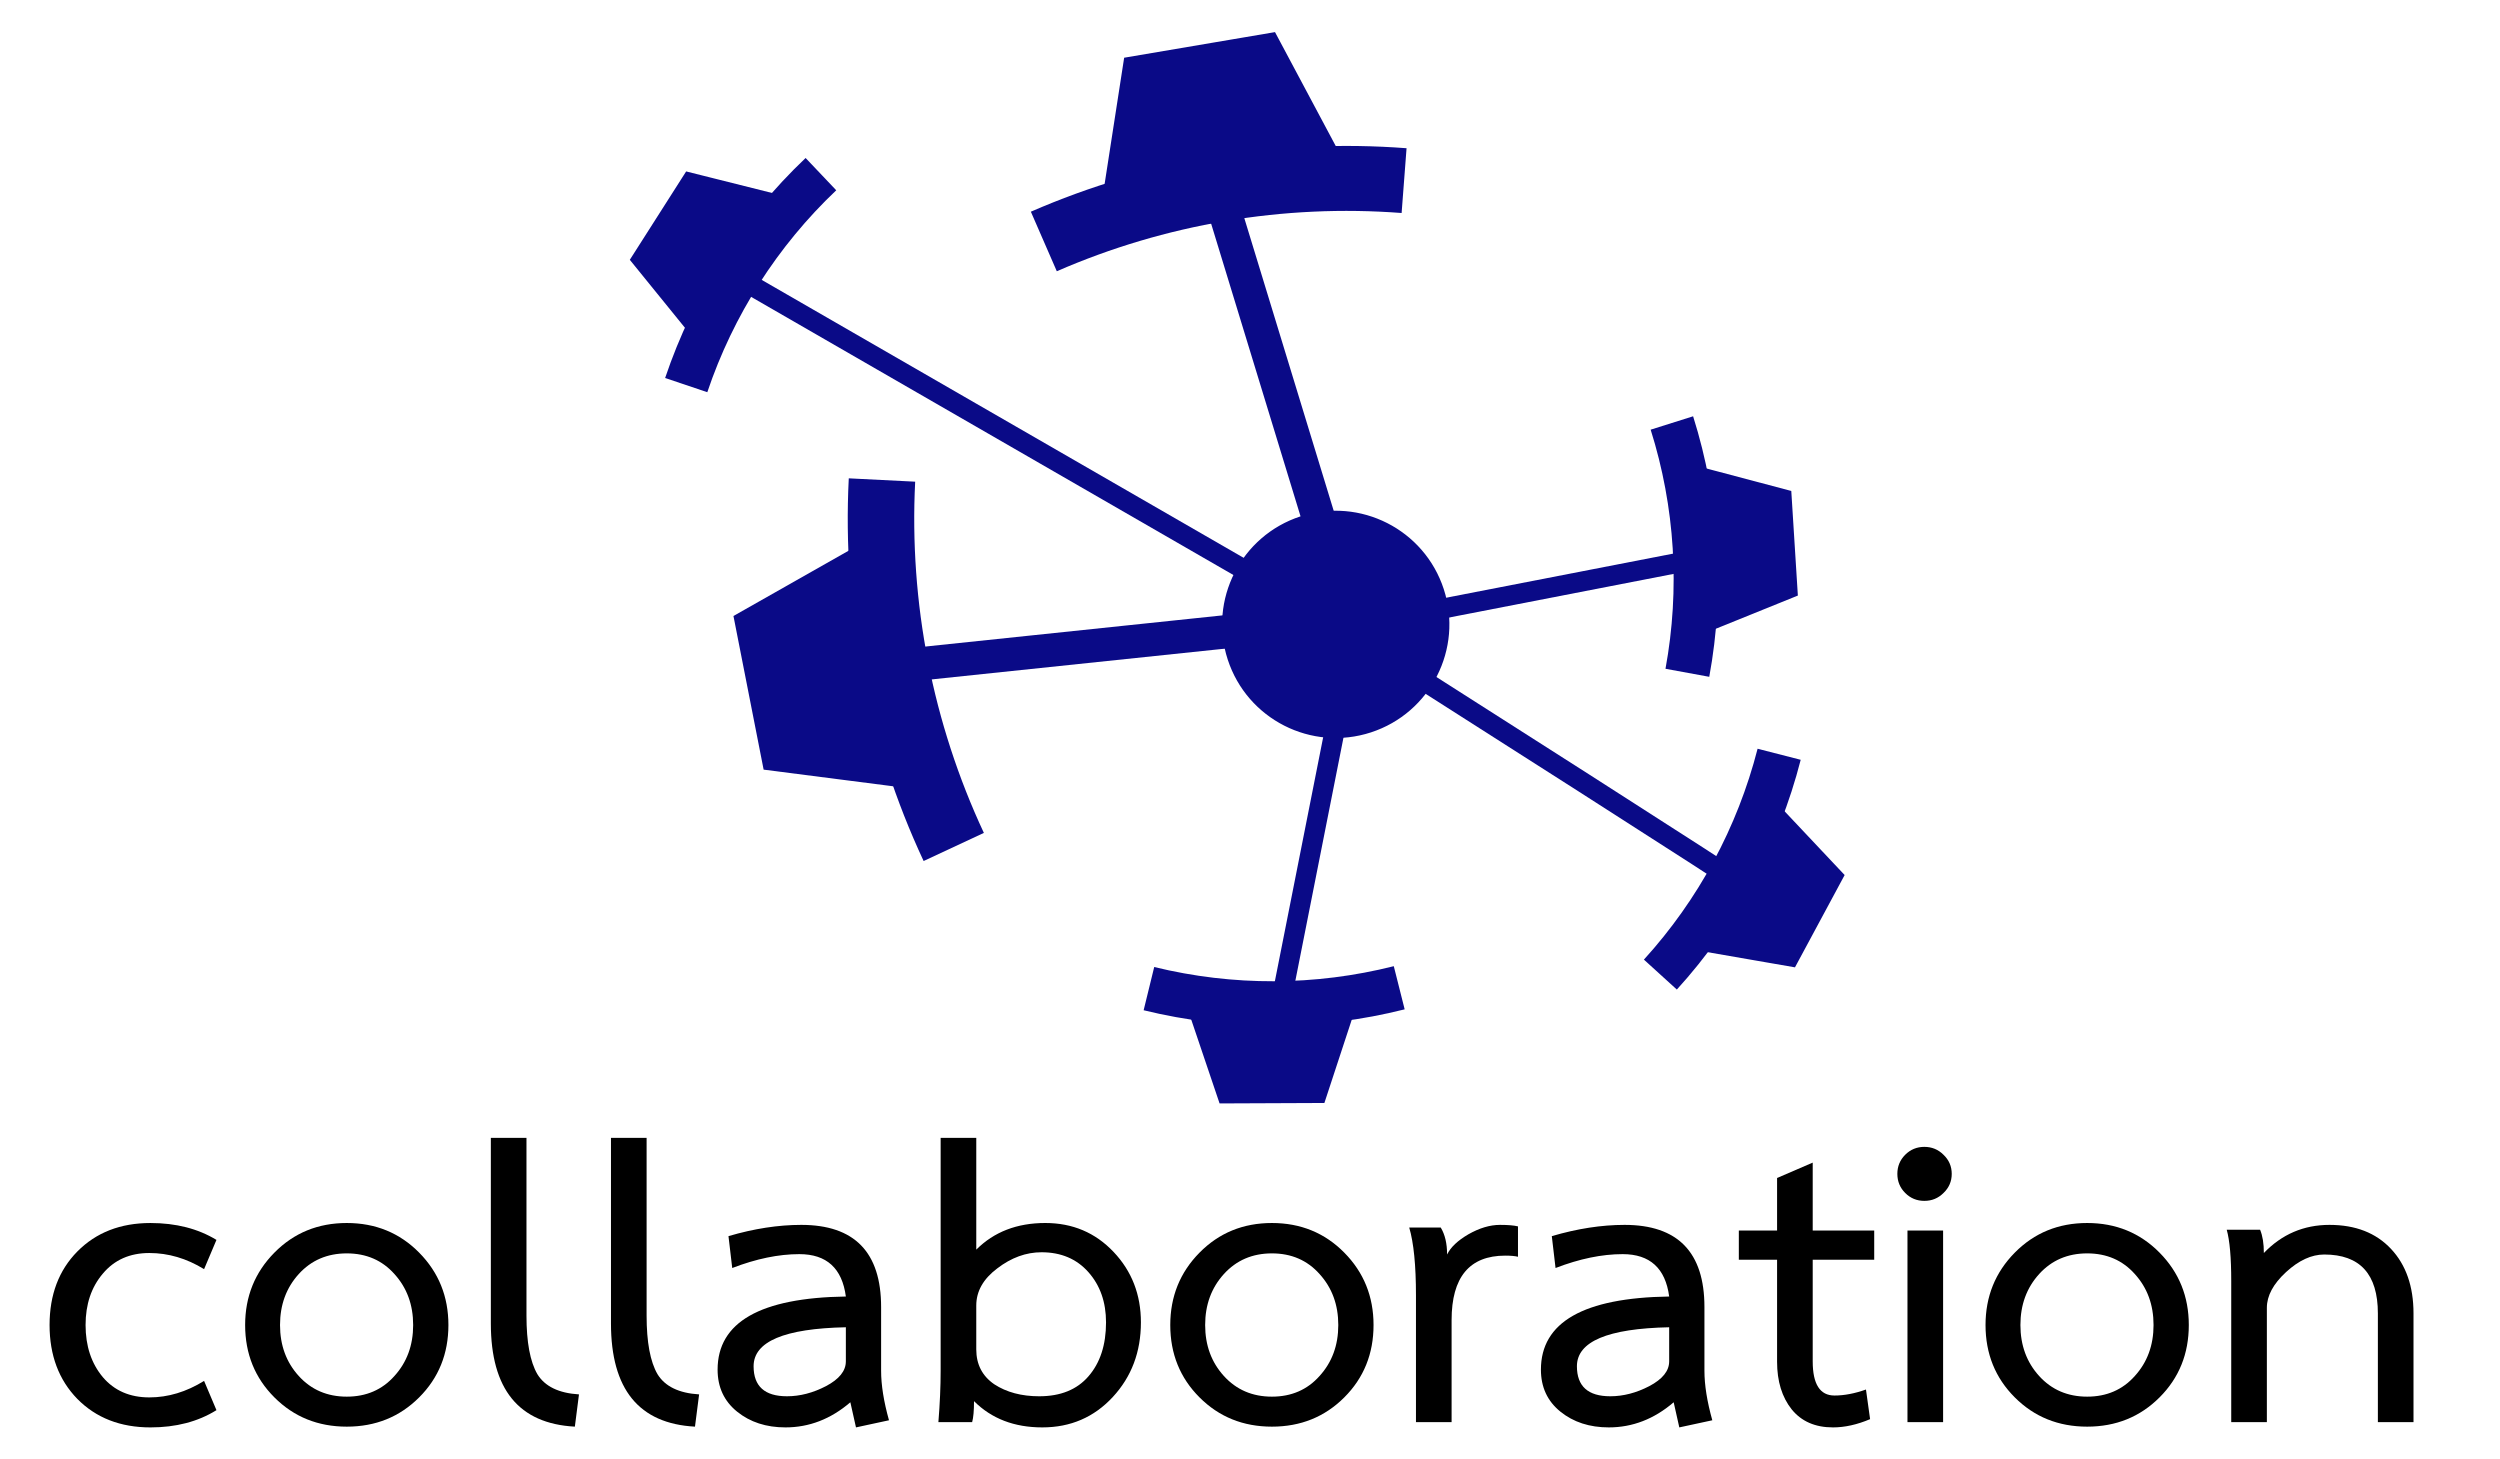
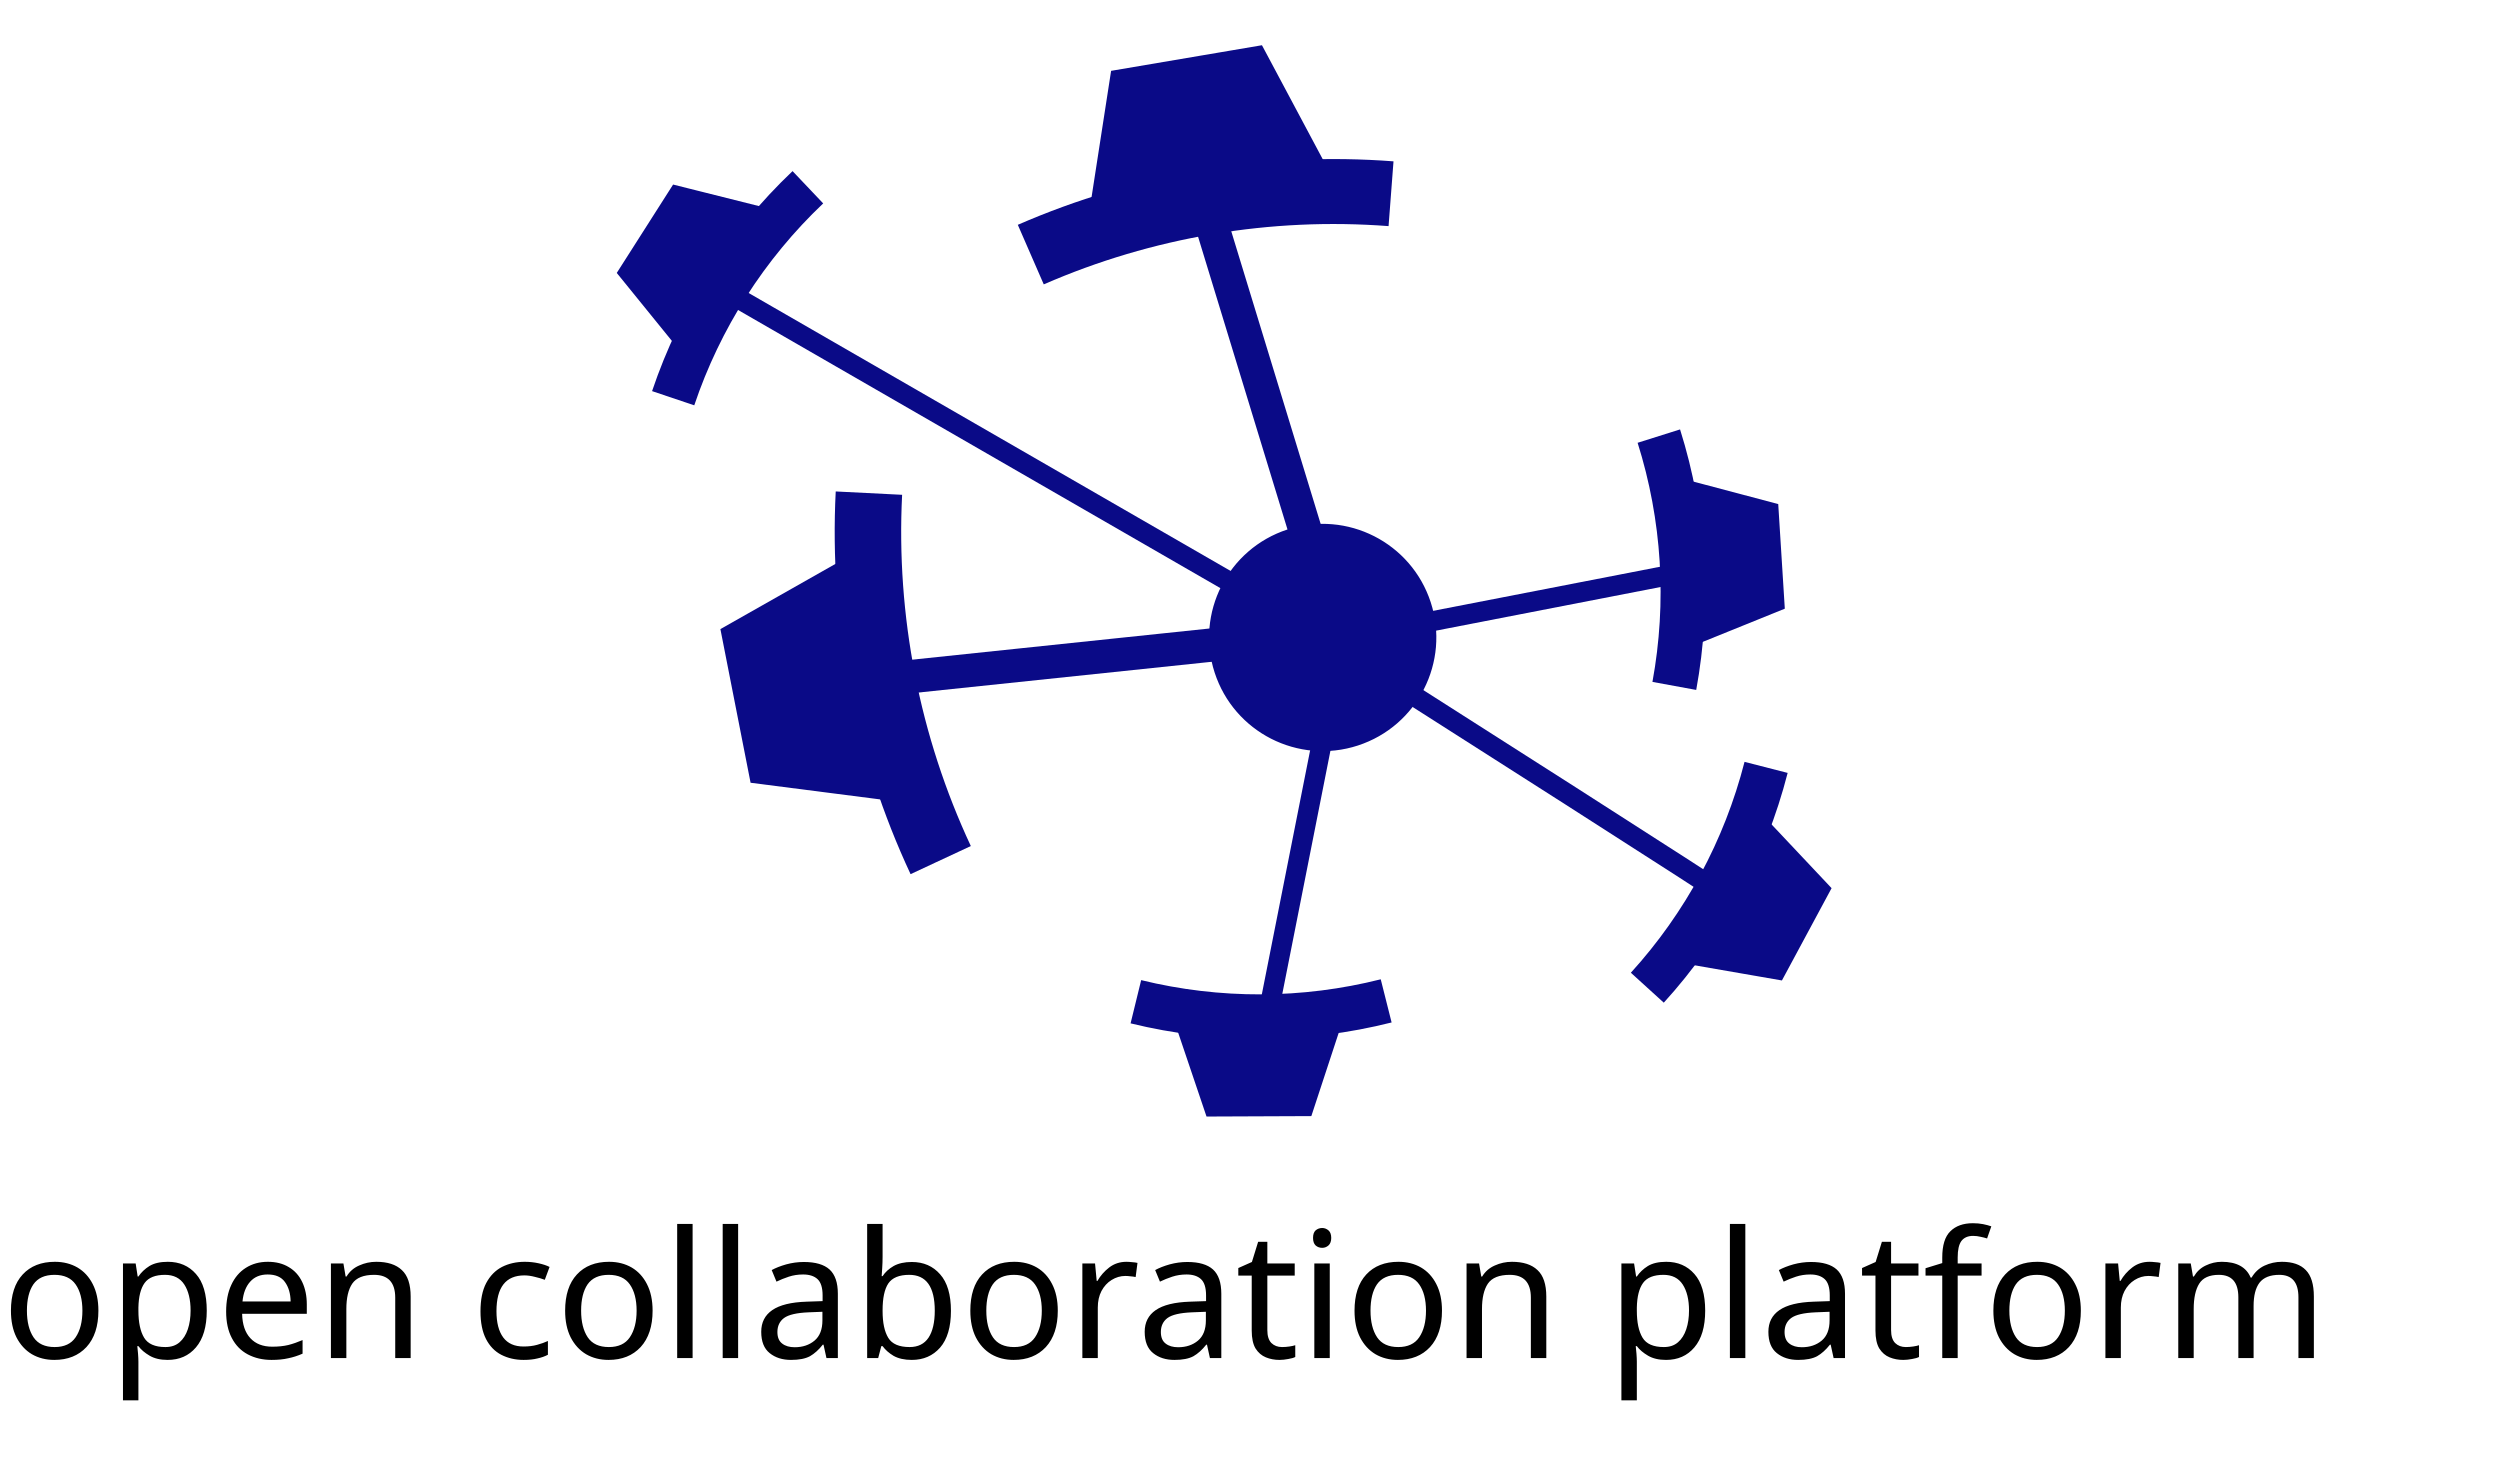
<svg xmlns="http://www.w3.org/2000/svg" width="60mm" height="35mm" viewBox="0 0 212.598 124.016" id="svg4842" version="1.1">
  <defs id="defs4844" />
  <g id="layer1" transform="translate(0,-928.2167)">
-     <g id="g5461" transform="matrix(0.5390743,-0.1756901,0.1756901,0.5390743,-110.2998,472.5186)">
-       <g style="fill:#0a0a87;fill-opacity:1;stroke:#0a0a87;stroke-opacity:1" id="g4715" transform="matrix(-0.01465661,-0.9998927,0.9998927,-0.01465661,-868.919,1202.938)">
+     <g id="g5461" transform="matrix(0.5390743,-0.1756901,0.1756901,0.5390743,-111.4096,473.6342)">
+       <g style="fill:#0a0a87;fill-opacity:1;stroke:#0a0a87;stroke-opacity:1" id="g4715" transform="rotate(-90.83979,158.2579,1029.607)">
        <path style="fill:#0a0a87;fill-opacity:1;fill-rule:evenodd;stroke:#0a0a87;stroke-width:1px;stroke-linecap:butt;stroke-linejoin:miter;stroke-opacity:1" d="m 284.19,893.093 14.843,-5.449 9.357,11.724 -8.605,13.265 z" id="path4717" />
-         <path style="fill:#0a0a87;fill-opacity:1;stroke:#0a0a87;stroke-width:6.675;stroke-linecap:butt;stroke-linejoin:round;stroke-miterlimit:4;stroke-dasharray:none;stroke-opacity:1" id="path4719" d="m -927.947,82.744 a 77.87,77.87 0 0 1 -33.673,16.597" transform="matrix(-0.2132025,-0.977008,0.977008,-0.2132025,0,0)" />
+         <path style="fill:#0a0a87;fill-opacity:1;stroke:#0a0a87;stroke-width:6.675;stroke-linecap:butt;stroke-linejoin:round;stroke-miterlimit:4;stroke-dasharray:none;stroke-opacity:1" id="path4719" d="m -927.947,82.744 a 77.87,77.87 0 0 1 -33.673,16.597" transform="rotate(-102.3101)" />
      </g>
-       <g style="fill:#0a0a87;fill-opacity:1;stroke:#0a0a87;stroke-opacity:1" transform="matrix(0.6011143,0.7991632,-0.7991632,0.6011143,697.5839,205.384)" id="g4727">
+       <g style="fill:#0a0a87;fill-opacity:1;stroke:#0a0a87;stroke-opacity:1" transform="rotate(53.05026,143.0496,801.4927)" id="g4727">
        <path style="fill:#0a0a87;fill-opacity:1;fill-rule:evenodd;stroke:#0a0a87;stroke-width:1px;stroke-linecap:butt;stroke-linejoin:miter;stroke-opacity:1" d="m 284.19,893.093 14.843,-5.449 9.357,11.724 -8.605,13.265 z" id="path4729" />
-         <path style="fill:#0a0a87;fill-opacity:1;stroke:#0a0a87;stroke-width:6.675;stroke-linecap:butt;stroke-linejoin:round;stroke-miterlimit:4;stroke-dasharray:none;stroke-opacity:1" id="path4731" d="m -927.947,82.744 a 77.87,77.87 0 0 1 -33.673,16.597" transform="matrix(-0.2132025,-0.977008,0.977008,-0.2132025,0,0)" />
+         <path style="fill:#0a0a87;fill-opacity:1;stroke:#0a0a87;stroke-width:6.675;stroke-linecap:butt;stroke-linejoin:round;stroke-miterlimit:4;stroke-dasharray:none;stroke-opacity:1" id="path4731" d="m -927.947,82.744 a 77.87,77.87 0 0 1 -33.673,16.597" transform="rotate(-102.3101)" />
      </g>
-       <g style="fill:#0a0a87;fill-opacity:1;stroke:#0a0a87;stroke-opacity:1" id="g4733" transform="matrix(-0.8329445,0.5533567,-0.5533567,-0.8329445,813.5841,1616.59)">
+       <g style="fill:#0a0a87;fill-opacity:1;stroke:#0a0a87;stroke-opacity:1" id="g4733" transform="rotate(146.4024,162.7719,931.1033)">
        <path id="path4735" d="m 284.19,893.093 14.843,-5.449 9.357,11.724 -8.605,13.265 z" style="fill:#0a0a87;fill-opacity:1;fill-rule:evenodd;stroke:#0a0a87;stroke-width:1px;stroke-linecap:butt;stroke-linejoin:miter;stroke-opacity:1" />
-         <path transform="matrix(-0.2132025,-0.977008,0.977008,-0.2132025,0,0)" d="m -927.947,82.744 a 77.87,77.87 0 0 1 -33.673,16.597" id="path4737" style="fill:#0a0a87;fill-opacity:1;stroke:#0a0a87;stroke-width:6.675;stroke-linecap:butt;stroke-linejoin:round;stroke-miterlimit:4;stroke-dasharray:none;stroke-opacity:1" />
+         <path transform="rotate(-102.3101)" d="m -927.947,82.744 a 77.87,77.87 0 0 1 -33.673,16.597" id="path4737" style="fill:#0a0a87;fill-opacity:1;stroke:#0a0a87;stroke-width:6.675;stroke-linecap:butt;stroke-linejoin:round;stroke-miterlimit:4;stroke-dasharray:none;stroke-opacity:1" />
      </g>
      <g style="fill:#0a0a87;fill-opacity:1;stroke:#0a0a87;stroke-opacity:1" transform="matrix(1.067737,-0.9953363,0.9953363,1.067737,-1108.84,235.5924)" id="g4745">
        <path id="path4747" d="m 284.19,893.093 14.843,-5.449 9.357,11.724 -8.605,13.265 z" style="fill:#0a0a87;fill-opacity:1;fill-rule:evenodd;stroke:#0a0a87;stroke-width:1px;stroke-linecap:butt;stroke-linejoin:miter;stroke-opacity:1" />
-         <path transform="matrix(-0.2132025,-0.977008,0.977008,-0.2132025,0,0)" d="m -927.947,82.744 a 77.87,77.87 0 0 1 -33.673,16.597" id="path4749" style="fill:#0a0a87;fill-opacity:1;stroke:#0a0a87;stroke-width:6.675;stroke-linecap:butt;stroke-linejoin:round;stroke-miterlimit:4;stroke-dasharray:none;stroke-opacity:1" />
+         <path transform="rotate(-102.3101)" d="m -927.947,82.744 a 77.87,77.87 0 0 1 -33.673,16.597" id="path4749" style="fill:#0a0a87;fill-opacity:1;stroke:#0a0a87;stroke-width:6.675;stroke-linecap:butt;stroke-linejoin:round;stroke-miterlimit:4;stroke-dasharray:none;stroke-opacity:1" />
      </g>
-       <g style="fill:#0a0a87;fill-opacity:1;stroke:#0a0a87;stroke-opacity:1" id="g4751" transform="matrix(0.08840646,0.9960846,-0.9960846,0.08840646,1015.423,658.515)">
+       <g style="fill:#0a0a87;fill-opacity:1;stroke:#0a0a87;stroke-opacity:1" id="g4751" transform="rotate(84.92806,147.9366,884.0259)">
        <path style="fill:#0a0a87;fill-opacity:1;fill-rule:evenodd;stroke:#0a0a87;stroke-width:1px;stroke-linecap:butt;stroke-linejoin:miter;stroke-opacity:1" d="m 284.19,893.093 14.843,-5.449 9.357,11.724 -8.605,13.265 z" id="path4753" />
-         <path style="fill:#0a0a87;fill-opacity:1;stroke:#0a0a87;stroke-width:6.675;stroke-linecap:butt;stroke-linejoin:round;stroke-miterlimit:4;stroke-dasharray:none;stroke-opacity:1" id="path4755" d="m -927.947,82.744 a 77.87,77.87 0 0 1 -33.673,16.597" transform="matrix(-0.2132025,-0.977008,0.977008,-0.2132025,0,0)" />
+         <path style="fill:#0a0a87;fill-opacity:1;stroke:#0a0a87;stroke-width:6.675;stroke-linecap:butt;stroke-linejoin:round;stroke-miterlimit:4;stroke-dasharray:none;stroke-opacity:1" id="path4755" d="m -927.947,82.744 a 77.87,77.87 0 0 1 -33.673,16.597" transform="rotate(-102.3101)" />
      </g>
      <g style="fill:#0a0a87;fill-opacity:1;stroke:#0a0a87;stroke-opacity:1" id="g4757" transform="matrix(-1.046485,-1.066116,1.066116,-1.046485,-623.552,2216.957)">
        <path id="path4759" d="m 284.19,893.093 14.843,-5.449 9.357,11.724 -8.605,13.265 z" style="fill:#0a0a87;fill-opacity:1;fill-rule:evenodd;stroke:#0a0a87;stroke-width:1px;stroke-linecap:butt;stroke-linejoin:miter;stroke-opacity:1" />
-         <path transform="matrix(-0.2132025,-0.977008,0.977008,-0.2132025,0,0)" d="m -927.947,82.744 a 77.87,77.87 0 0 1 -33.673,16.597" id="path4761" style="fill:#0a0a87;fill-opacity:1;stroke:#0a0a87;stroke-width:6.675;stroke-linecap:butt;stroke-linejoin:round;stroke-miterlimit:4;stroke-dasharray:none;stroke-opacity:1" />
+         <path transform="rotate(-102.3101)" d="m -927.947,82.744 a 77.87,77.87 0 0 1 -33.673,16.597" id="path4761" style="fill:#0a0a87;fill-opacity:1;stroke:#0a0a87;stroke-width:6.675;stroke-linecap:butt;stroke-linejoin:round;stroke-miterlimit:4;stroke-dasharray:none;stroke-opacity:1" />
      </g>
      <circle style="fill:#0a0a87;fill-opacity:1;stroke:#0a0a87;stroke-width:1.311;stroke-linecap:butt;stroke-linejoin:round;stroke-miterlimit:4;stroke-dasharray:none;stroke-opacity:1" id="circle4763" cx="97.378" cy="975.566" r="16.385" />
      <path id="path4779" d="m 29.858,900.15 c 67.933,75.509 67.933,75.509 67.933,75.509" style="fill:#0a0a87;fill-opacity:1;fill-rule:evenodd;stroke:#0a0a87;stroke-width:3;stroke-linecap:butt;stroke-linejoin:miter;stroke-miterlimit:4;stroke-dasharray:none;stroke-opacity:1" />
-       <path id="path4781" d="m 151.329,982.983 c -51.013,-6.313 -51.013,-6.313 -51.013,-6.313 l 0,0 0,0" style="fill:#0a0a87;fill-opacity:1;fill-rule:evenodd;stroke:#0a0a87;stroke-width:3;stroke-linecap:butt;stroke-linejoin:miter;stroke-miterlimit:4;stroke-dasharray:none;stroke-opacity:1" />
+       <path id="path4781" d="m 151.329,982.983 c -51.013,-6.313 -51.013,-6.313 -51.013,-6.313 v 0 0" style="fill:#0a0a87;fill-opacity:1;fill-rule:evenodd;stroke:#0a0a87;stroke-width:3;stroke-linecap:butt;stroke-linejoin:miter;stroke-miterlimit:4;stroke-dasharray:none;stroke-opacity:1" />
      <path id="path4783" d="m 99.559,977.679 c -28.284,50.508 -28.284,50.508 -28.284,50.508" style="fill:#0a0a87;fill-opacity:1;fill-rule:evenodd;stroke:#0a0a87;stroke-width:3;stroke-linecap:butt;stroke-linejoin:miter;stroke-miterlimit:4;stroke-dasharray:none;stroke-opacity:1" />
      <path id="path4785" d="m 100.316,979.195 c 43.437,52.781 43.184,52.781 43.184,52.781" style="fill:#0a0a87;fill-opacity:1;fill-rule:evenodd;stroke:#0a0a87;stroke-width:3;stroke-linecap:butt;stroke-linejoin:miter;stroke-miterlimit:4;stroke-dasharray:none;stroke-opacity:1" />
-       <path id="path4787" d="m 100.822,907.726 c -1.263,67.933 -1.263,67.933 -1.263,67.933 l 0,-0.253 -66.165,-14.142" style="fill:none;fill-opacity:1;fill-rule:evenodd;stroke:#0a0a87;stroke-width:5;stroke-linecap:butt;stroke-linejoin:miter;stroke-miterlimit:4;stroke-dasharray:none;stroke-opacity:1" />
+       <path id="path4787" d="m 100.822,907.726 c -1.263,67.933 -1.263,67.933 -1.263,67.933 v -0.253 l -66.165,-14.142" style="fill:none;fill-opacity:1;fill-rule:evenodd;stroke:#0a0a87;stroke-width:5;stroke-linecap:butt;stroke-linejoin:miter;stroke-miterlimit:4;stroke-dasharray:none;stroke-opacity:1" />
    </g>
-     <g transform="matrix(0.5669815,0,0,0.5669815,-1.611328,919.7015)" style="font-style:normal;font-variant:normal;font-weight:bold;font-stretch:normal;font-size:56.25px;line-height:125%;font-family:Laksaman;-inkscape-font-specification:'Laksaman, Bold';text-align:start;letter-spacing:0px;word-spacing:0px;writing-mode:lr-tb;text-anchor:start;fill:#000000;fill-opacity:1;stroke:none;stroke-width:1px;stroke-linecap:butt;stroke-linejoin:miter;stroke-opacity:1" id="flowRoot5487">
-       <path d="m 15.676,213.753 q 0,4.725 2.587,7.819 2.587,3.038 6.975,3.038 4.219,0 8.213,-2.475 l 1.856,4.388 q -4.162,2.587 -9.9,2.587 -6.75,0 -10.969,-4.275 -4.162,-4.275 -4.162,-11.081 0,-6.806 4.162,-11.025 4.219,-4.275 10.969,-4.275 5.737,0 9.9,2.531 l -1.856,4.388 q -3.938,-2.419 -8.213,-2.419 -4.388,0 -6.975,3.094 -2.587,3.038 -2.587,7.706 z" id="path5515" />
-       <path d="m 70.097,213.753 q 0,6.469 -4.388,10.856 -4.388,4.388 -10.856,4.388 -6.469,0 -10.856,-4.388 -4.388,-4.388 -4.388,-10.856 0,-6.412 4.388,-10.856 4.388,-4.444 10.856,-4.444 6.469,0 10.856,4.444 4.388,4.444 4.388,10.856 z m -15.244,10.744 q 4.388,0 7.144,-3.094 2.812,-3.094 2.812,-7.65 0,-4.556 -2.812,-7.65 -2.756,-3.094 -7.144,-3.094 -4.388,0 -7.2,3.094 -2.812,3.094 -2.812,7.65 0,4.556 2.812,7.65 2.812,3.094 7.2,3.094 z" id="path5517" />
-       <path d="m 89.061,228.996 q -12.6,-0.675 -12.6,-15.469 l 0,-27.844 5.344,0 0,26.663 q 0,5.963 1.631,8.775 1.688,2.756 6.244,3.038 l -0.619,4.838 z" id="path5519" />
-       <path d="m 107.079,228.996 q -12.6,-0.675 -12.6,-15.469 l 0,-27.844 5.344,0 0,26.663 q 0,5.963 1.631,8.775 1.688,2.756 6.244,3.038 l -0.619,4.838 z" id="path5521" />
-       <path d="m 120.652,229.109 q -4.331,0 -7.256,-2.362 -2.925,-2.362 -2.925,-6.3 0,-10.688 19.238,-10.969 -0.844,-6.356 -6.975,-6.356 -4.669,0 -10.069,2.081 l -0.562,-4.781 q 5.737,-1.688 10.912,-1.688 11.981,0 11.981,12.319 l 0,9.562 q 0,3.206 1.181,7.425 l -4.95,1.069 -0.844,-3.769 q -4.388,3.769 -9.731,3.769 z m 9.056,-9.9 0,-5.119 q -13.838,0.281 -13.838,5.85 0,4.5 5.006,4.5 2.925,0 5.85,-1.519 2.981,-1.575 2.981,-3.712 z" id="path5523" />
-       <path d="m 173.962,213.359 q 0,6.638 -4.219,11.194 -4.219,4.556 -10.575,4.556 -6.3,0 -10.238,-3.938 0,2.138 -0.281,3.15 l -5.062,0 q 0.338,-4.162 0.338,-7.706 l 0,-34.931 5.344,0 0,16.762 q 3.994,-3.994 10.35,-3.994 6.131,0 10.238,4.331 4.106,4.331 4.106,10.575 z m -15.244,11.081 q 4.781,0 7.369,-2.981 2.644,-3.038 2.644,-8.1 0,-4.556 -2.644,-7.537 -2.644,-2.981 -7.031,-2.981 -3.487,0 -6.638,2.419 -3.15,2.362 -3.15,5.569 l 0,6.581 q 0,3.375 2.7,5.231 2.756,1.8 6.75,1.8 z" id="path5525" />
-       <path d="m 208.854,213.753 q 0,6.469 -4.388,10.856 -4.388,4.388 -10.856,4.388 -6.469,0 -10.856,-4.388 -4.388,-4.388 -4.388,-10.856 0,-6.412 4.388,-10.856 4.388,-4.444 10.856,-4.444 6.469,0 10.856,4.444 4.388,4.444 4.388,10.856 z m -15.244,10.744 q 4.388,0 7.144,-3.094 2.812,-3.094 2.812,-7.65 0,-4.556 -2.812,-7.65 -2.756,-3.094 -7.144,-3.094 -4.388,0 -7.2,3.094 -2.812,3.094 -2.812,7.65 0,4.556 2.812,7.65 2.812,3.094 7.2,3.094 z" id="path5527" />
-       <path d="m 219.887,203.178 q 0.787,-1.631 3.206,-3.038 2.475,-1.406 4.725,-1.406 1.8,0 2.7,0.225 l 0,4.556 q -0.675,-0.169 -1.913,-0.169 -8.044,0 -8.044,9.675 l 0,15.3 -5.344,0 0,-19.012 q 0,-6.75 -1.012,-10.181 l 4.725,0 q 0.956,1.575 0.956,4.05 z" id="path5529" />
-       <path d="m 244.139,229.109 q -4.331,0 -7.256,-2.362 -2.925,-2.362 -2.925,-6.3 0,-10.688 19.238,-10.969 -0.844,-6.356 -6.975,-6.356 -4.669,0 -10.069,2.081 l -0.562,-4.781 q 5.737,-1.688 10.912,-1.688 11.981,0 11.981,12.319 l 0,9.562 q 0,3.206 1.181,7.425 l -4.95,1.069 -0.844,-3.769 q -4.388,3.769 -9.731,3.769 z m 9.056,-9.9 0,-5.119 q -13.838,0.281 -13.838,5.85 0,4.5 5.006,4.5 2.925,0 5.85,-1.519 2.981,-1.575 2.981,-3.712 z" id="path5531" />
-       <path d="m 277.761,229.109 q -3.994,0 -6.188,-2.7 -2.194,-2.756 -2.194,-7.144 l 0,-15.3 -5.737,0 0,-4.388 5.737,0 0,-7.875 5.344,-2.306 0,10.181 9.225,0 0,4.388 -9.225,0 0,15.244 q 0,5.119 3.263,5.119 2.194,0 4.725,-0.9 l 0.619,4.444 q -2.925,1.238 -5.569,1.238 z" id="path5533" />
-       <path d="m 294.28,228.321 -5.344,0 0,-28.744 5.344,0 0,28.744 z m -2.812,-41.288 q 1.688,0 2.869,1.181 1.238,1.181 1.238,2.869 0,1.688 -1.238,2.869 -1.181,1.181 -2.869,1.181 -1.688,0 -2.869,-1.181 -1.181,-1.181 -1.181,-2.869 0,-1.688 1.181,-2.869 1.181,-1.181 2.869,-1.181 z" id="path5535" />
-       <path d="m 331.132,213.753 q 0,6.469 -4.388,10.856 -4.388,4.388 -10.856,4.388 -6.469,0 -10.856,-4.388 -4.388,-4.388 -4.388,-10.856 0,-6.412 4.388,-10.856 4.388,-4.444 10.856,-4.444 6.469,0 10.856,4.444 4.388,4.444 4.388,10.856 z m -15.244,10.744 q 4.388,0 7.144,-3.094 2.812,-3.094 2.812,-7.65 0,-4.556 -2.812,-7.65 -2.756,-3.094 -7.144,-3.094 -4.388,0 -7.2,3.094 -2.812,3.094 -2.812,7.65 0,4.556 2.812,7.65 2.812,3.094 7.2,3.094 z" id="path5537" />
-       <path d="m 352.234,198.734 q 5.85,0 9.225,3.6 3.375,3.6 3.375,9.675 l 0,16.312 -5.344,0 0,-16.312 q 0,-8.831 -8.044,-8.831 -2.869,0 -5.737,2.644 -2.869,2.644 -2.869,5.344 l 0,17.156 -5.344,0 0,-21.15 q 0,-5.287 -0.675,-7.706 l 5.006,0 q 0.562,1.35 0.562,3.487 4.05,-4.219 9.844,-4.219 z" id="path5539" />
-     </g>
+     <g transform="matrix(0.5669815,0,0,0.5669815,-1.611328,919.7015)" style="font-style:normal;font-variant:normal;font-weight:bold;font-stretch:normal;font-size:56.25px;line-height:125%;font-family:Laksaman;-inkscape-font-specification:'Laksaman, Bold';text-align:start;letter-spacing:0px;word-spacing:0px;writing-mode:lr-tb;text-anchor:start;fill:#000000;fill-opacity:1;stroke:none;stroke-width:1px;stroke-linecap:butt;stroke-linejoin:miter;stroke-opacity:1" id="flowRoot5487" />
+     <text xml:space="preserve" style="font-style:normal;font-weight:normal;font-size:37.5px;line-height:1.25;font-family:sans-serif;letter-spacing:0px;word-spacing:0px;fill:#000000;fill-opacity:1;stroke:none;stroke-width:0.937" x="0.103" y="1043.709" id="text4560">
+       <tspan id="tspan4558" x="0.103" y="1043.709" style="font-style:normal;font-variant:normal;font-weight:normal;font-stretch:normal;font-size:15px;font-family:sans-serif;-inkscape-font-specification:'sans-serif, Normal';font-variant-ligatures:normal;font-variant-caps:normal;font-variant-numeric:normal;font-feature-settings:normal;text-align:start;writing-mode:lr-tb;text-anchor:start;stroke-width:0.937">open collaboration platform</tspan>
+     </text>
  </g>
</svg>
